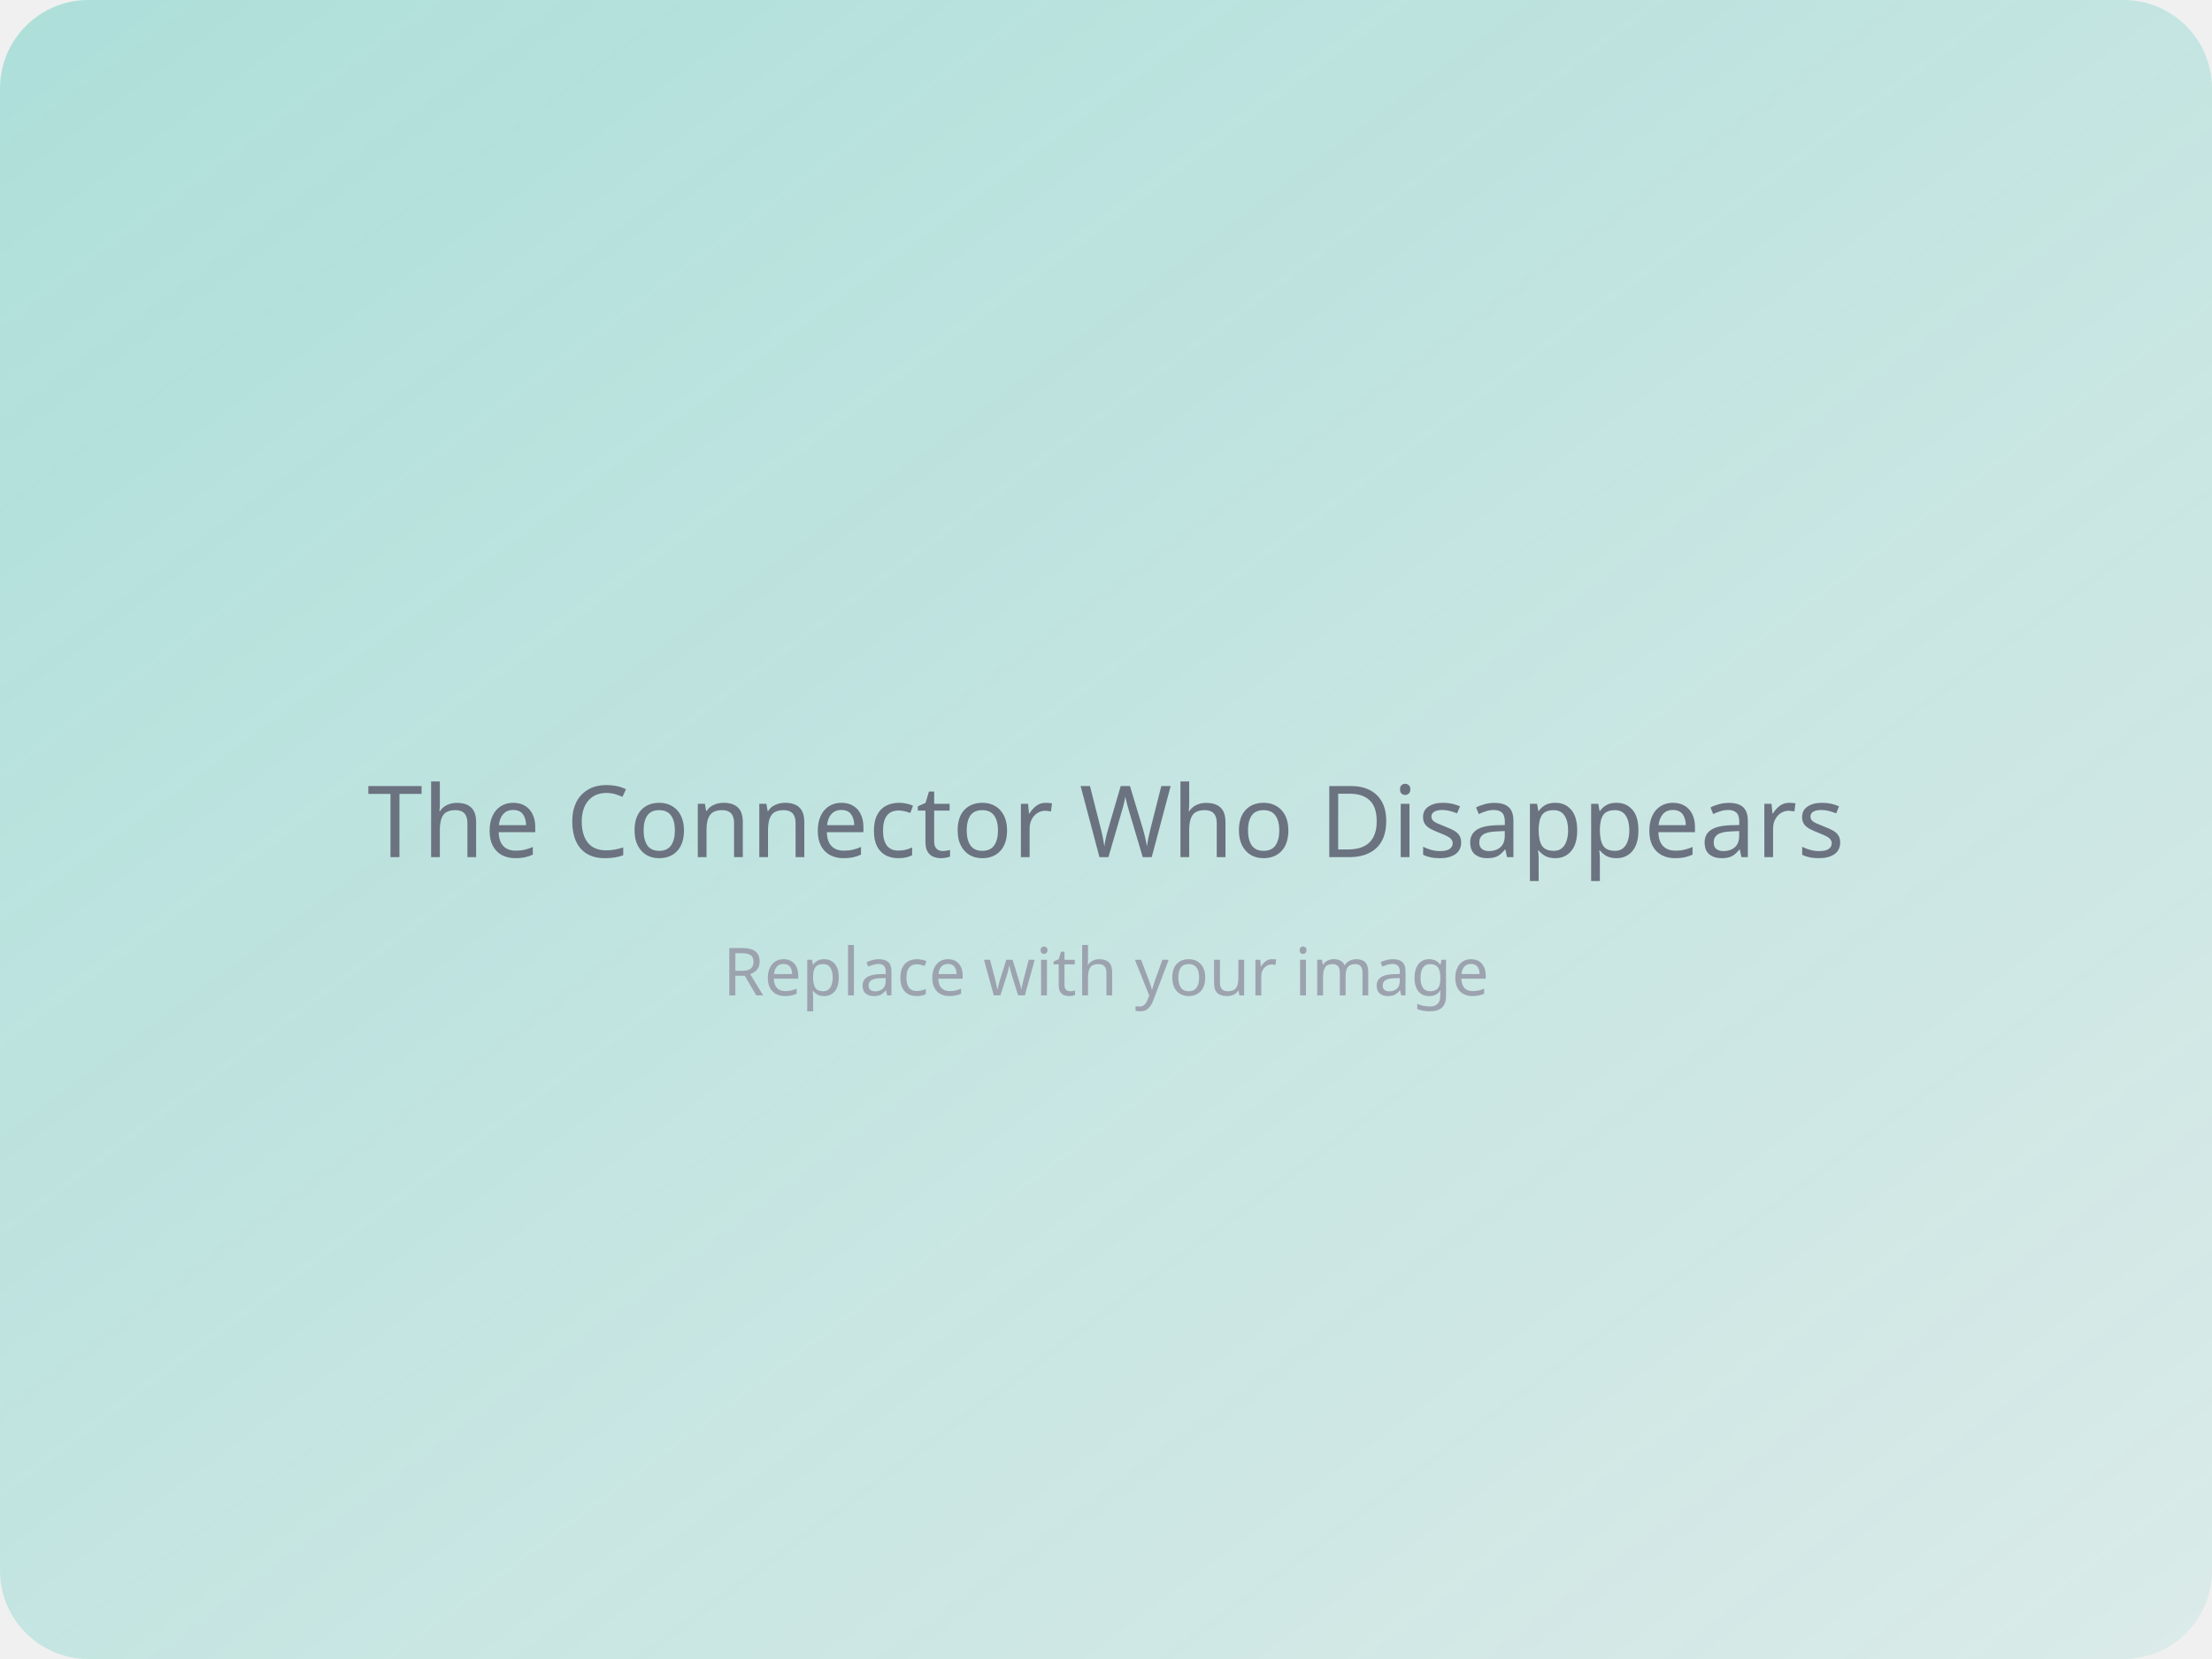
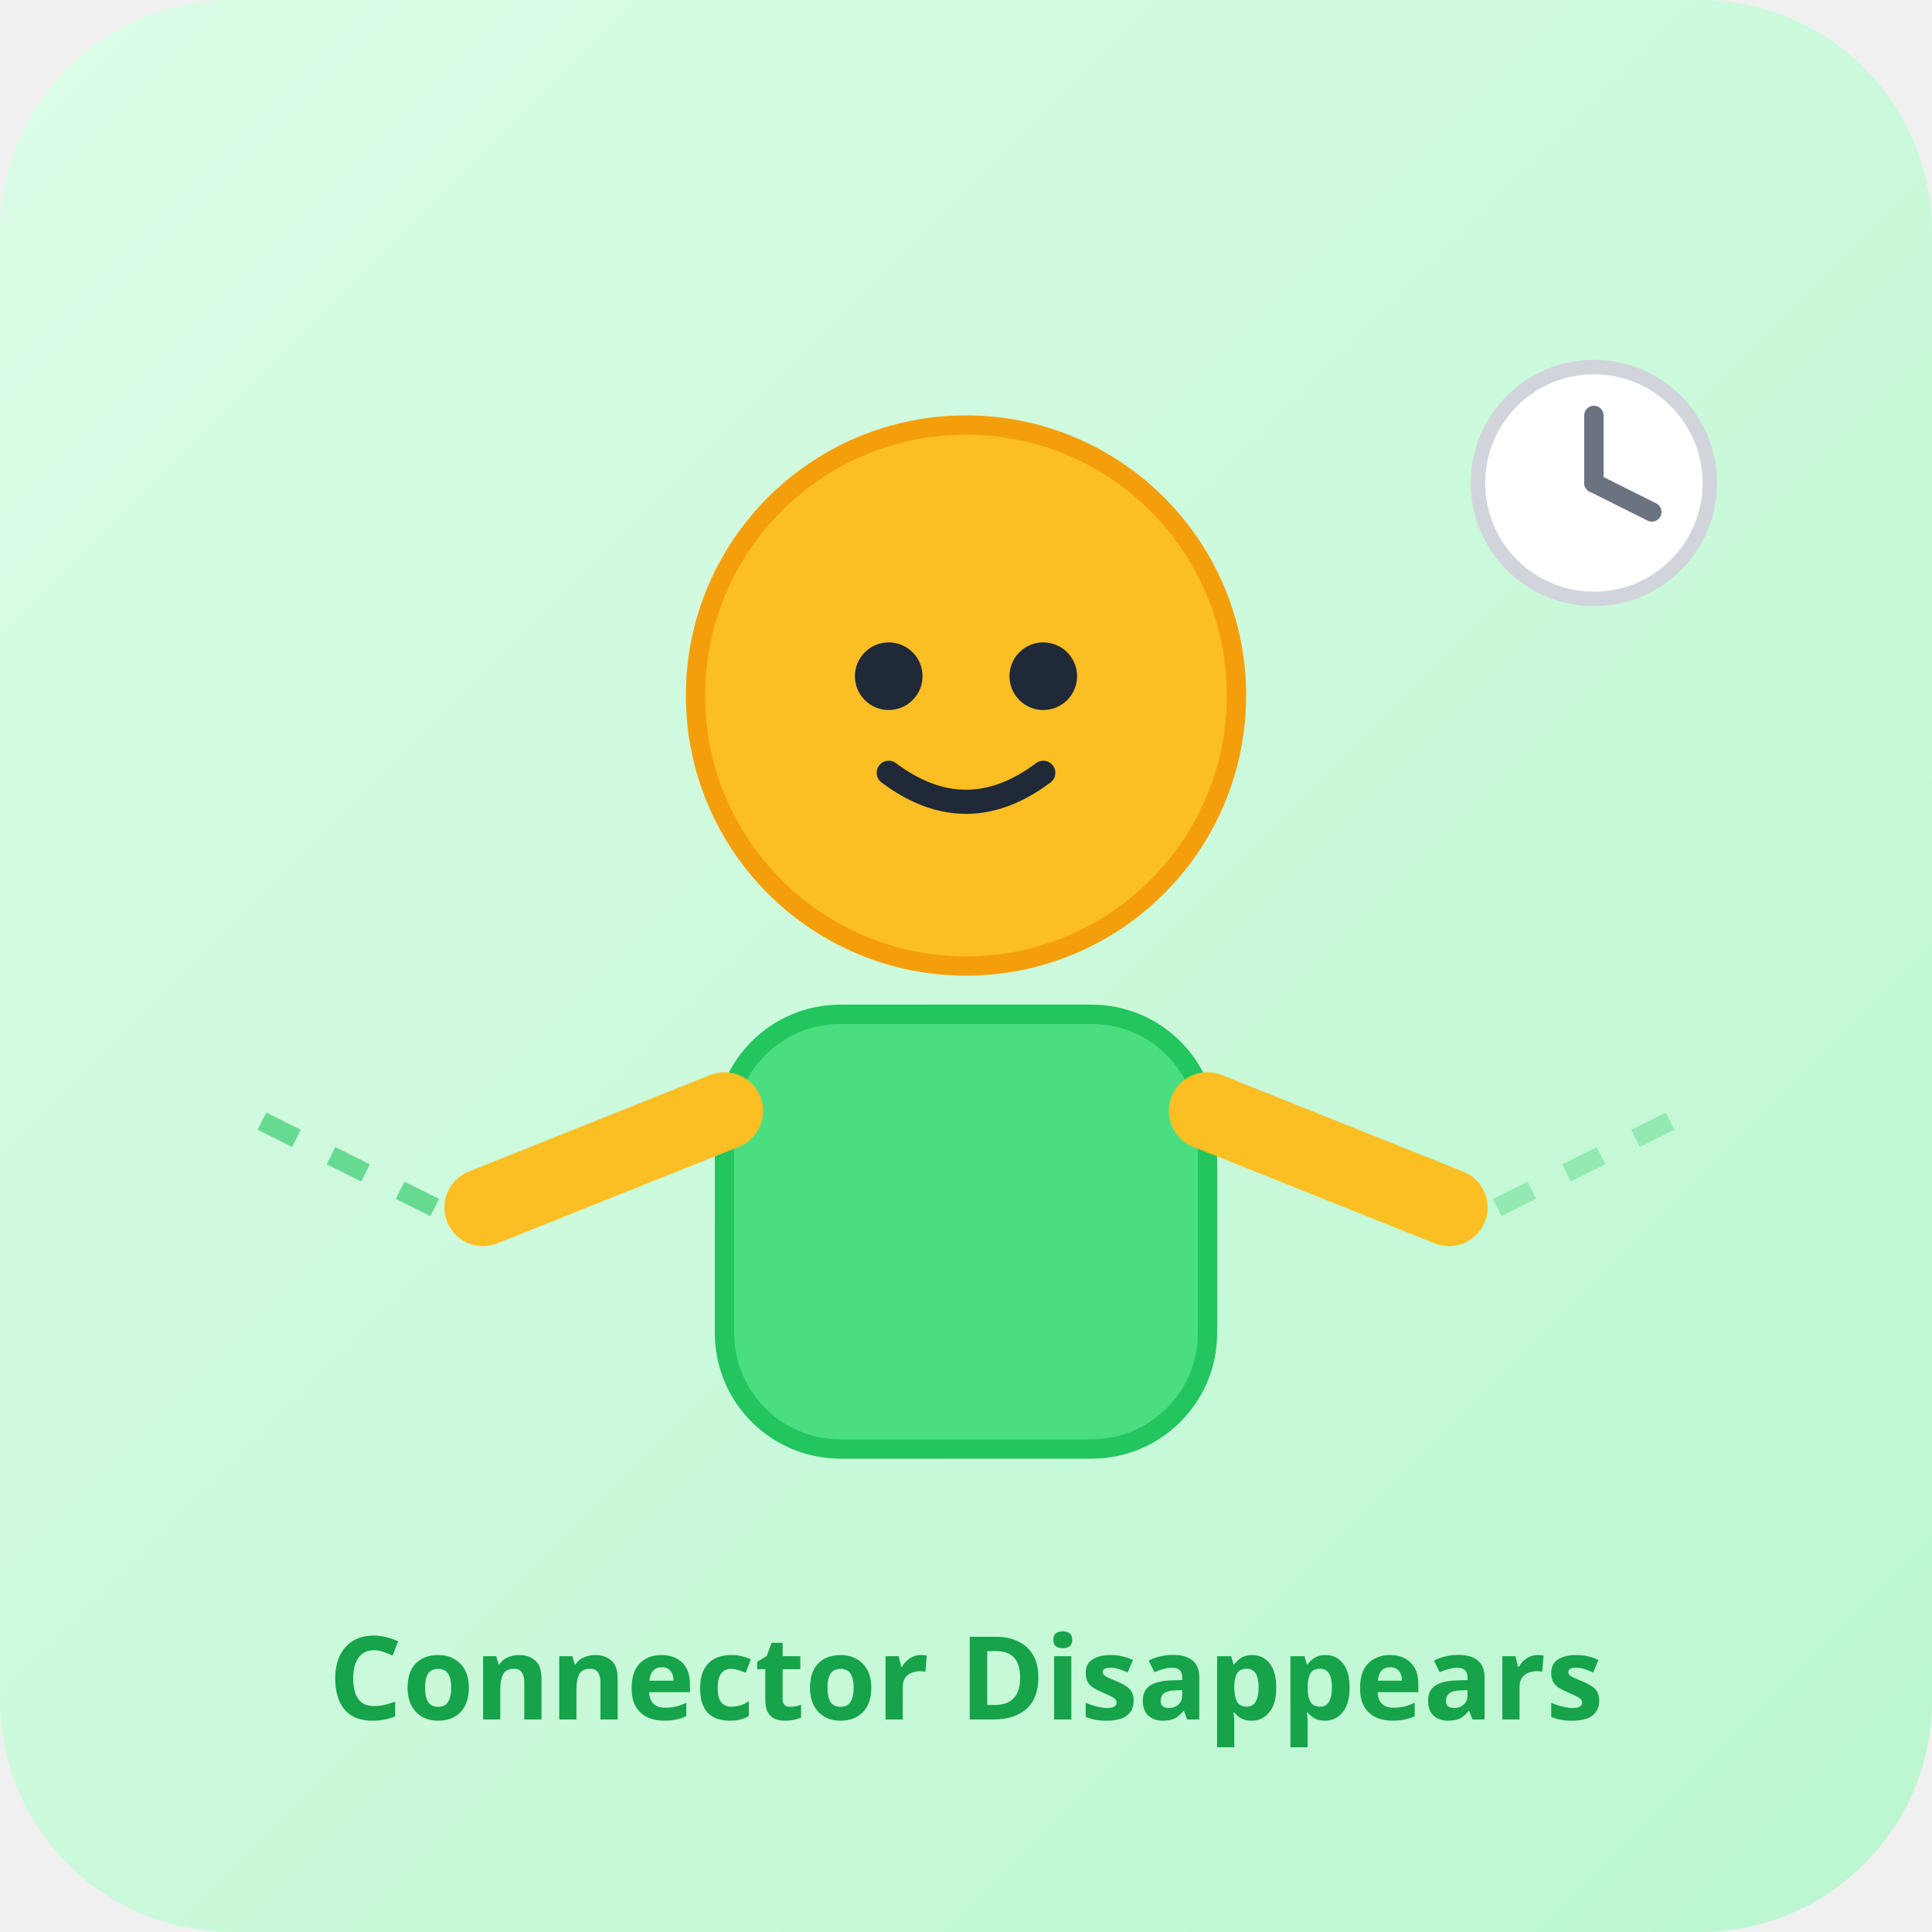
- <svg xmlns="http://www.w3.org/2000/svg" width="400" height="300" viewBox="0 0 400 300">
+ <svg xmlns="http://www.w3.org/2000/svg" width="200" height="200" viewBox="0 0 200 200">
  <defs>
-     <linearGradient id="connector" x1="0%" y1="0%" x2="100%" y2="100%">
-       <stop offset="0%" style="stop-color:#14B8A6;stop-opacity:0.3" />
-       <stop offset="100%" style="stop-color:#14B8A6;stop-opacity:0.1" />
+     <linearGradient id="bg" x1="0%" y1="0%" x2="100%" y2="100%">
+       <stop offset="0%" style="stop-color:#DCFCE7;stop-opacity:1" />
+       <stop offset="100%" style="stop-color:#BBF7D0;stop-opacity:1" />
    </linearGradient>
  </defs>
-   <rect width="400" height="300" fill="url(#connector)" rx="16" />
-   <text x="200" y="155" font-family="system-ui,sans-serif" font-size="18" fill="#6B7280" text-anchor="middle">The Connector Who Disappears</text>
-   <text x="200" y="180" font-family="system-ui,sans-serif" font-size="12" fill="#9CA3AF" text-anchor="middle">Replace with your image</text>
+   <rect width="200" height="200" fill="url(#bg)" rx="24" />
+   <circle cx="100" cy="72" r="28" fill="#FBBF24" stroke="#F59E0B" stroke-width="2" />
+   <circle cx="92" cy="70" r="3.5" fill="#1F2937" />
+   <circle cx="108" cy="70" r="3.5" fill="#1F2937" />
+   <path d="M92 80 Q100 86 108 80" fill="none" stroke="#1F2937" stroke-width="2.5" stroke-linecap="round" />
+   <rect x="75" y="105" width="50" height="45" rx="12" fill="#4ADE80" stroke="#22C55E" stroke-width="2" />
+   <path d="M75 115 L50 125" stroke="#FBBF24" stroke-width="8" stroke-linecap="round" />
+   <path d="M125 115 L150 125" stroke="#FBBF24" stroke-width="8" stroke-linecap="round" />
+   <line x1="45" y1="125" x2="25" y2="115" stroke="#22C55E" stroke-width="2" opacity="0.6" stroke-dasharray="4,4" />
+   <line x1="155" y1="125" x2="175" y2="115" stroke="#22C55E" stroke-width="2" opacity="0.3" stroke-dasharray="4,4" />
+   <circle cx="165" cy="50" r="12" fill="white" stroke="#D1D5DB" stroke-width="1.5" />
+   <line x1="165" y1="50" x2="165" y2="43" stroke="#6B7280" stroke-width="2" stroke-linecap="round" />
+   <line x1="165" y1="50" x2="171" y2="53" stroke="#6B7280" stroke-width="2" stroke-linecap="round" />
+   <text x="100" y="178" font-family="system-ui,sans-serif" font-size="12" font-weight="700" fill="#16A34A" text-anchor="middle">Connector Disappears</text>
</svg>
